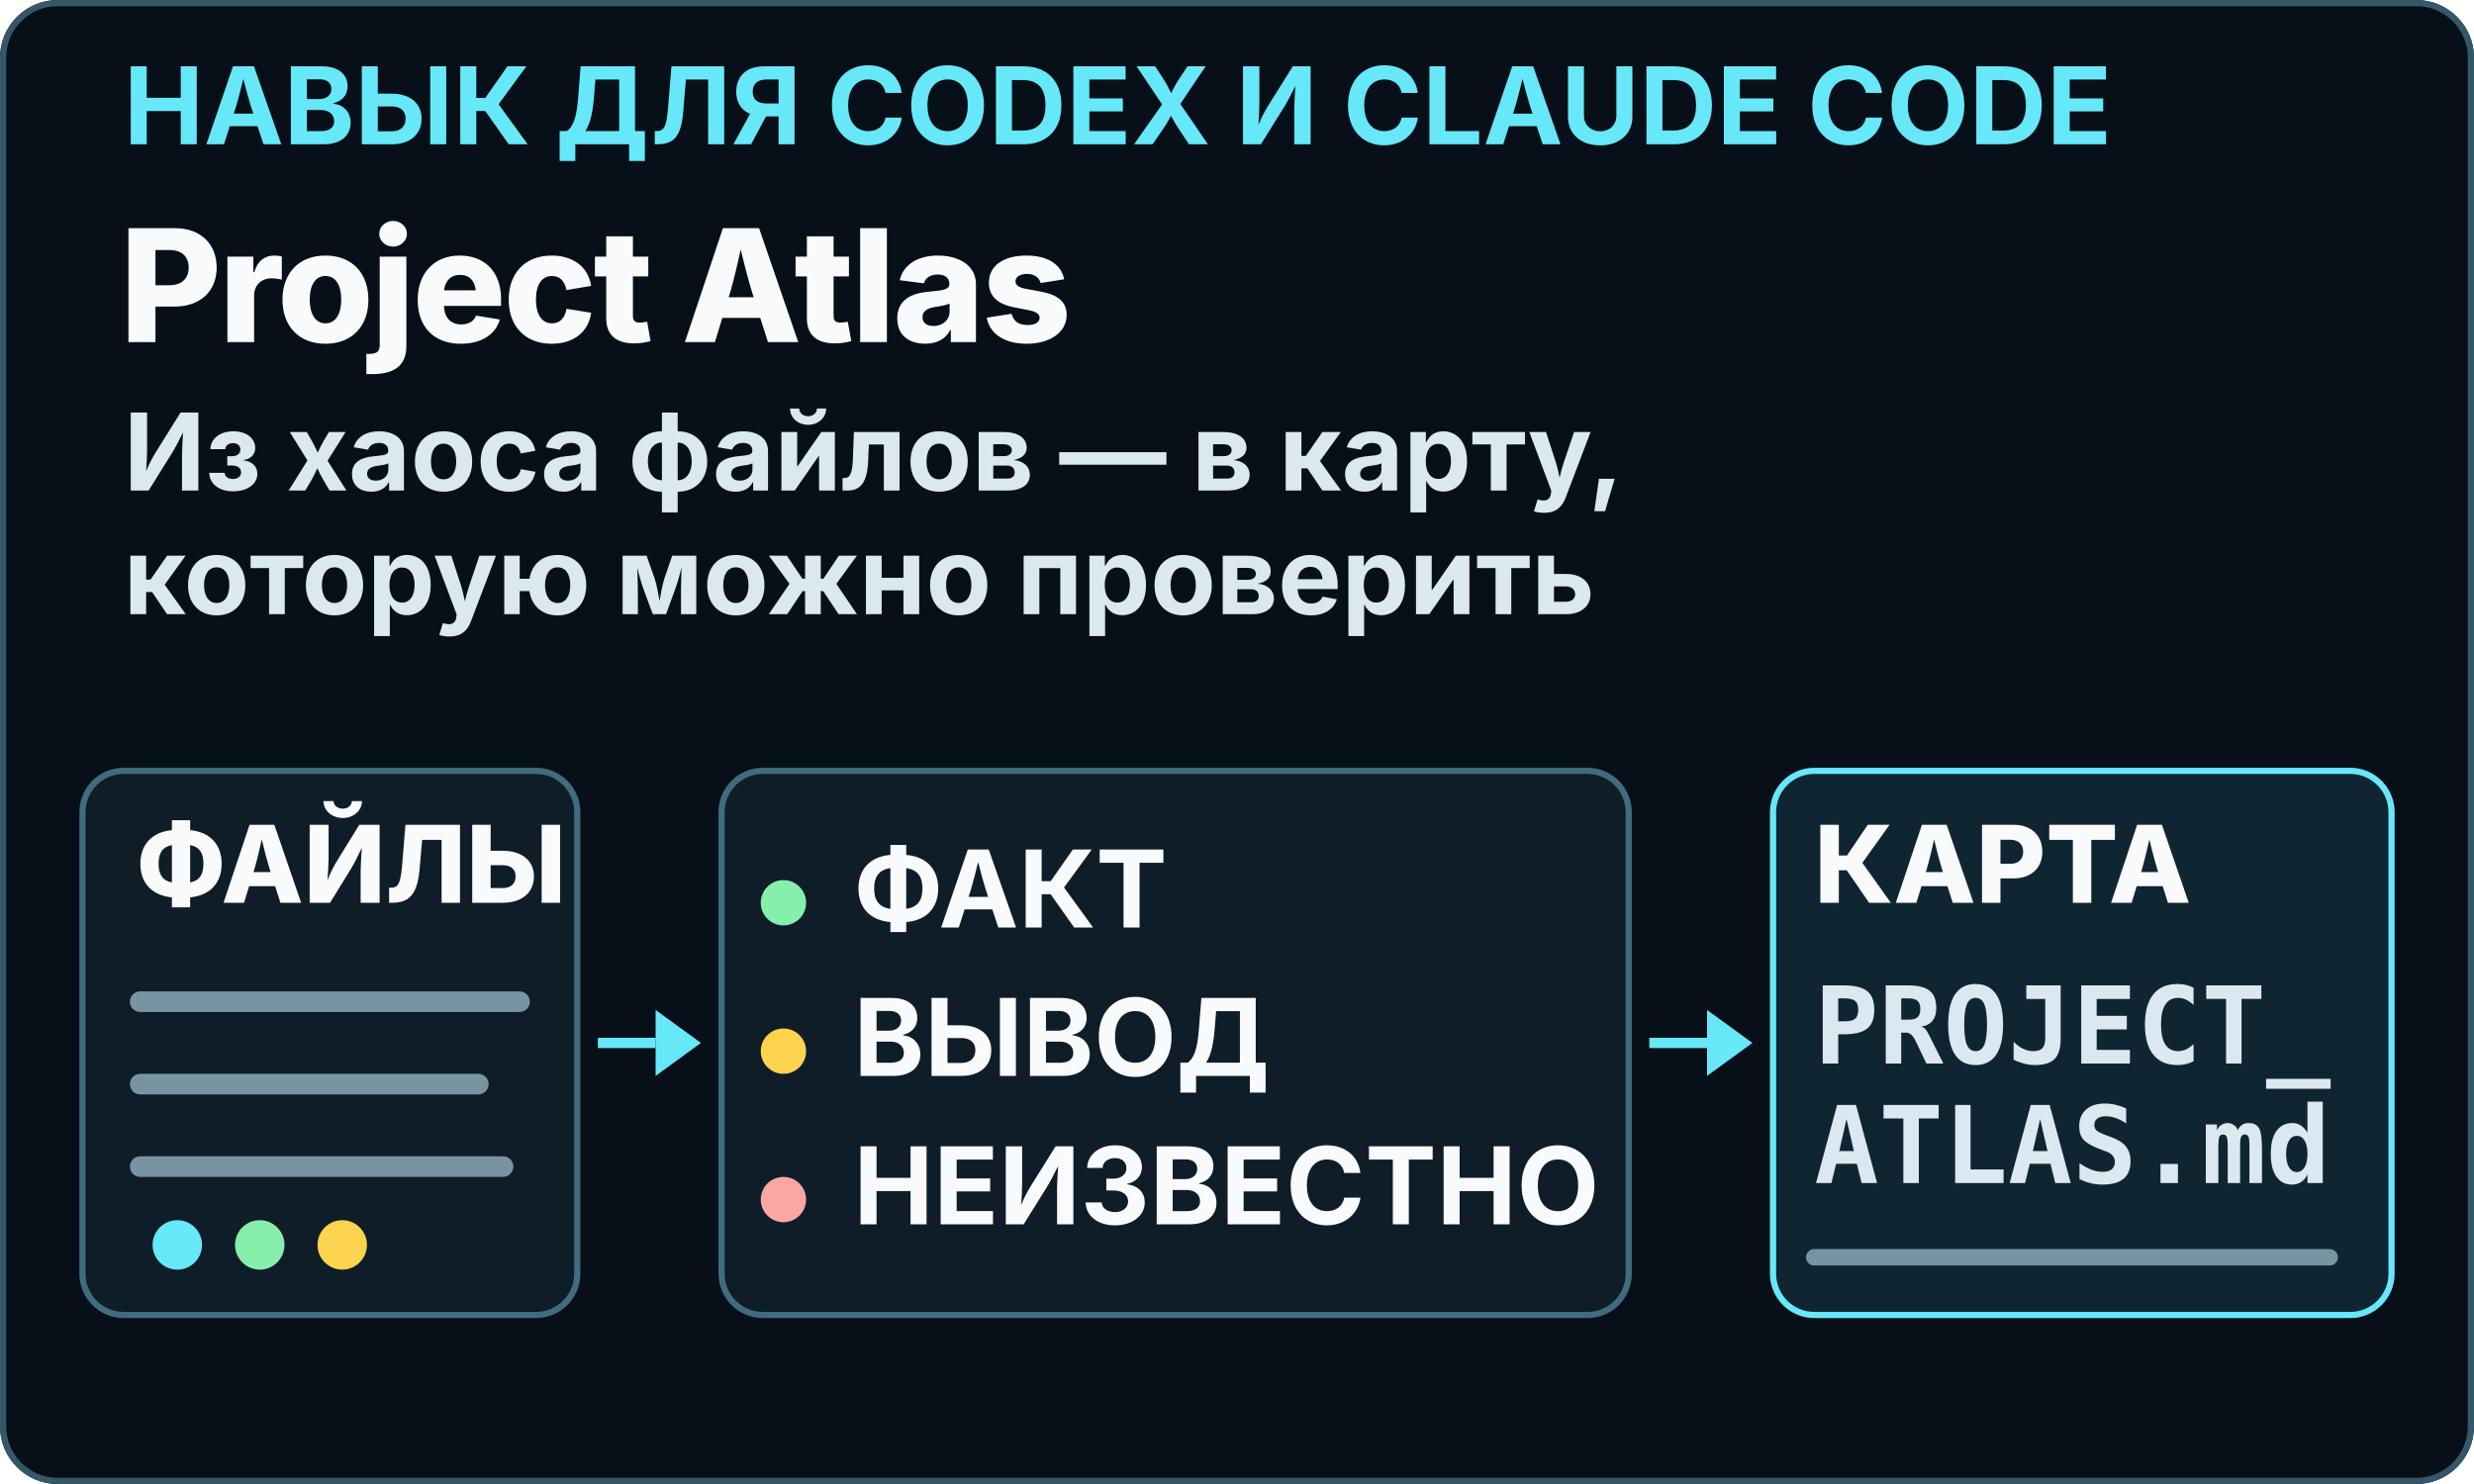
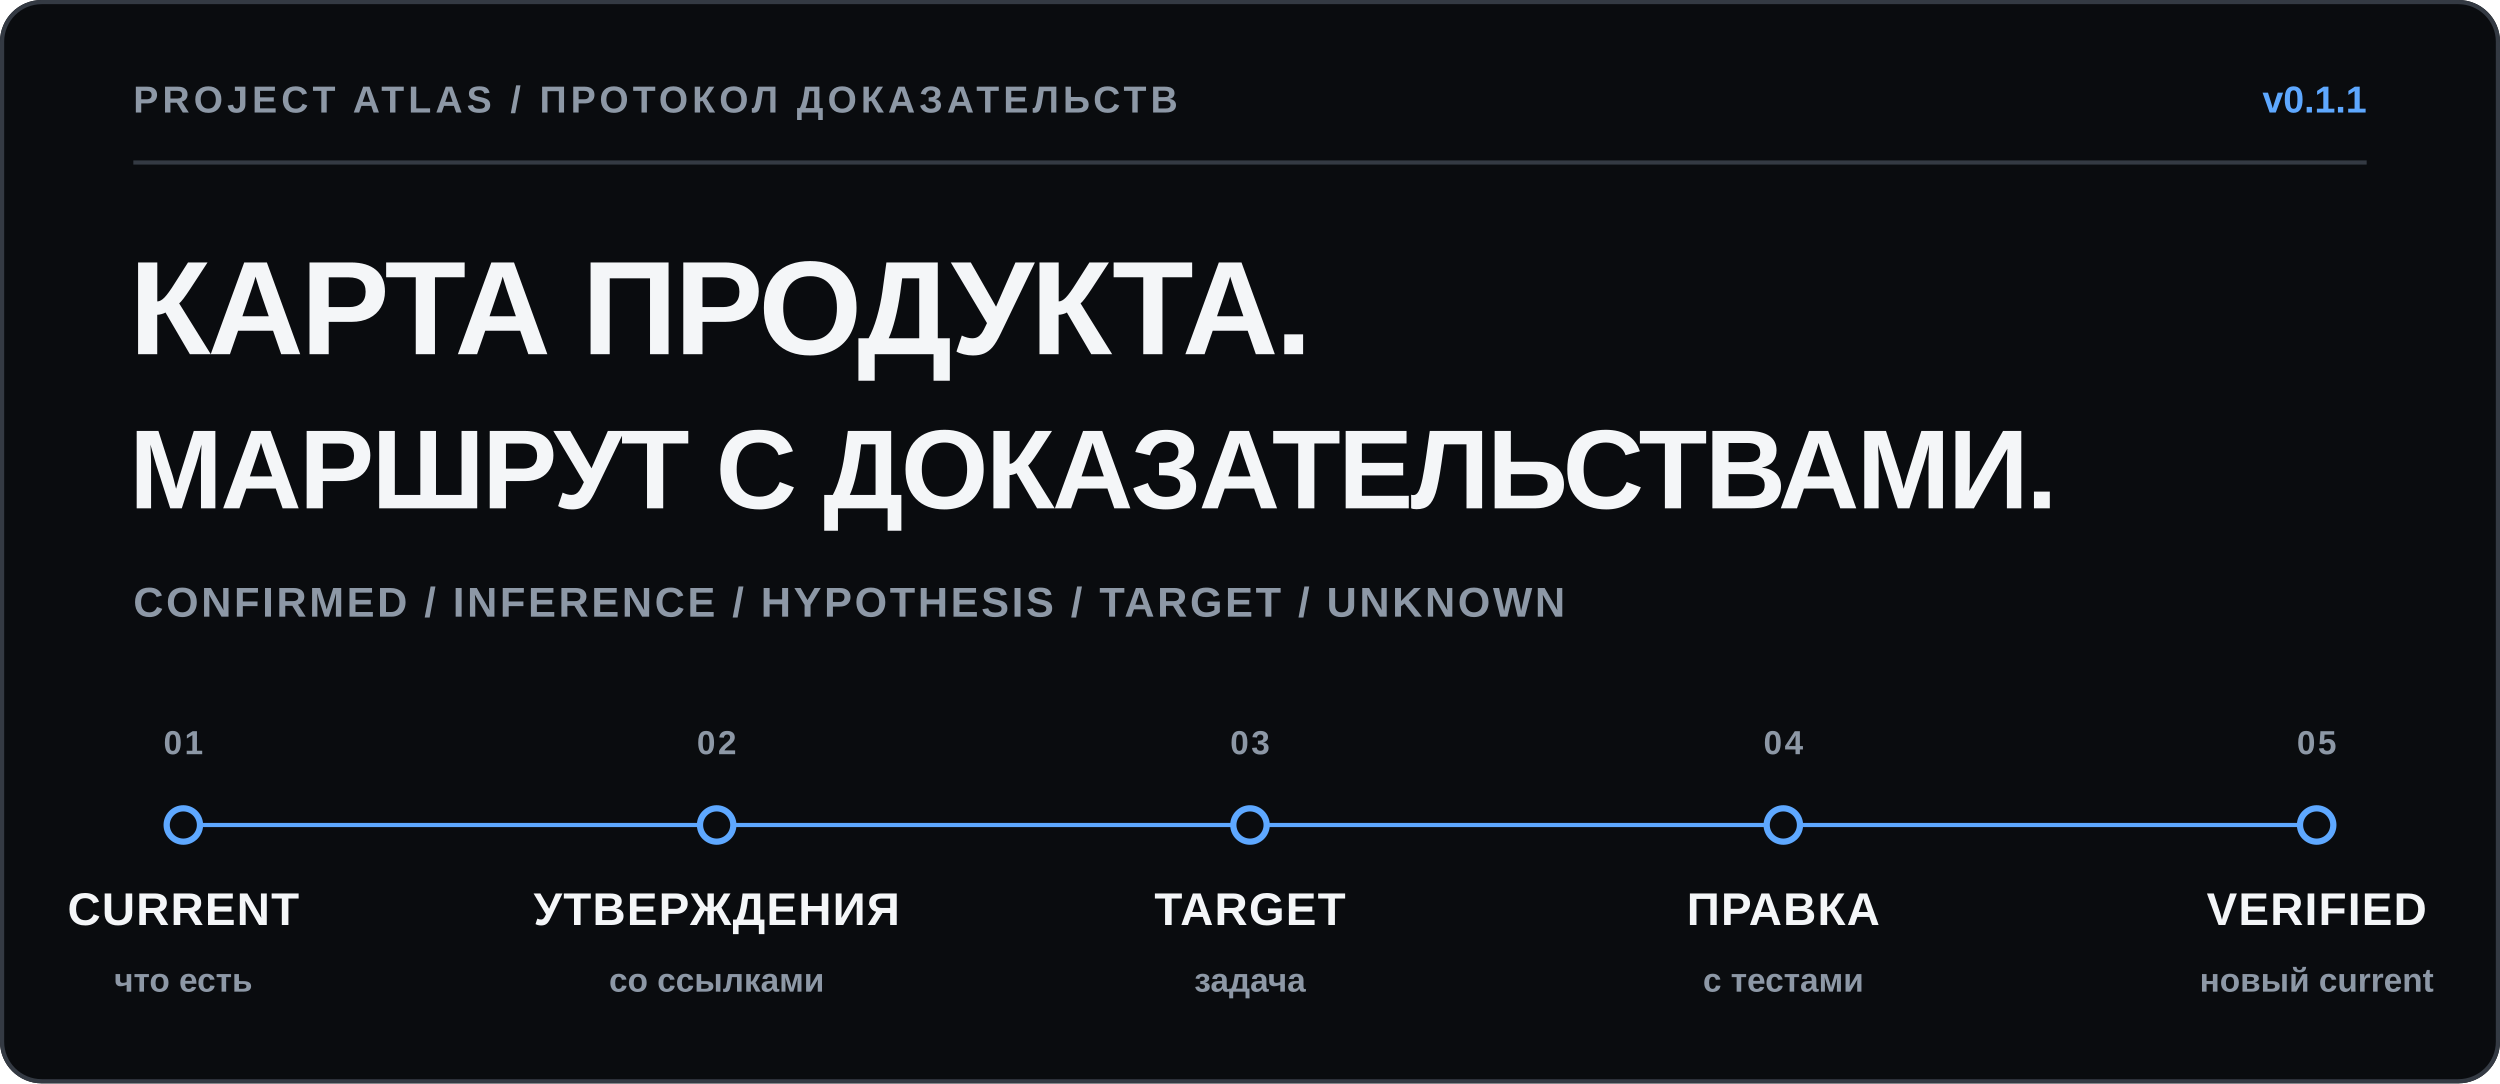
- <svg xmlns="http://www.w3.org/2000/svg" width="1200" height="720" viewBox="0 0 1200 720" role="img" aria-labelledby="title desc">
-   <rect width="1200" height="720" rx="28" fill="#071018" />
-   <rect x="1.5" y="1.5" width="1197" height="717" rx="26.5" fill="none" stroke="#36576A" stroke-width="3" />
-   <g id="title-block" font-family="-apple-system, BlinkMacSystemFont, 'Segoe UI', sans-serif">
-     <text x="60" y="70" fill="#67E8F9" font-size="52" font-weight="750">
-       НАВЫК ДЛЯ CODEX И CLAUDE CODE
-     </text>
-     <text x="58" y="166" fill="#F8FAFC" font-size="76" font-weight="780" letter-spacing="-1.5">Project Atlas</text>
-     <text x="60" y="238" fill="#DCE8EF" font-size="52" font-weight="680">
-       Из хаоса файлов — в карту,
-     </text>
-     <text x="60" y="298" fill="#DCE8EF" font-size="52" font-weight="680">
-       которую можно проверить
-     </text>
-   </g>
-   <g id="project-route" font-family="-apple-system, BlinkMacSystemFont, 'Segoe UI', sans-serif">
-     <path d="M290 506H318" fill="none" stroke="#67E8F9" stroke-width="5" />
-     <path d="M318 490L340 506L318 522Z" fill="#67E8F9" />
-     <path d="M800 506H828" fill="none" stroke="#67E8F9" stroke-width="5" />
-     <path d="M828 490L850 506L828 522Z" fill="#67E8F9" />
-     <g id="source-files">
-       <rect x="40" y="374" width="240" height="264" rx="20" fill="#0E1D28" stroke="#416B7F" stroke-width="3" />
-       <text x="66" y="438" fill="#F8FAFC" font-size="52" font-weight="780">
-         ФАЙЛЫ
-       </text>
-       <path d="M68 486H252M68 526H232M68 566H244" fill="none" stroke="#7894A3" stroke-width="10" stroke-linecap="round" />
-       <circle cx="86" cy="604" r="12" fill="#67E8F9" />
-       <circle cx="126" cy="604" r="12" fill="#86EFAC" />
-       <circle cx="166" cy="604" r="12" fill="#FCD34D" />
+ <svg xmlns="http://www.w3.org/2000/svg" width="1200" height="520" viewBox="0 0 1200 520" role="img" aria-labelledby="title desc">
+   <rect width="1200" height="520" rx="20" fill="#0A0C0F" />
+   <rect x="1" y="1" width="1198" height="518" rx="19" fill="none" stroke="#343A43" stroke-width="2" />
+   <g font-family="Arial, sans-serif">
+     <text x="64" y="54" fill="#8D98A6" font-size="18" font-weight="650" letter-spacing="2">PROJECT ATLAS / ПРОТОКОЛ ДОКАЗАТЕЛЬСТВ</text>
+     <text x="1136" y="54" fill="#5EA8FF" font-size="18" font-weight="700" text-anchor="end">v0.1.1</text>
+     <path d="M64 78H1136" stroke="#343A43" stroke-width="2" />
+     <text x="62" y="170" fill="#F4F6F8" font-size="64" font-weight="720" letter-spacing="-1.5">КАРТА ПРОДУКТА.</text>
+     <text x="62" y="244" fill="#F4F6F8" font-size="54" font-weight="720" letter-spacing="-1.2">МАРШРУТ С ДОКАЗАТЕЛЬСТВАМИ.</text>
+     <text x="64" y="296" fill="#8D98A6" font-size="20" font-weight="620" letter-spacing="1.3">CONFIRMED / INFERENCE / HYPOTHESIS / TARGET / UNKNOWN</text>
+     <path d="M88 396H1112" stroke="#5EA8FF" stroke-width="2" />
+     <g fill="#0A0C0F" stroke="#5EA8FF" stroke-width="3">
+       <circle cx="88" cy="396" r="8" />
+       <circle cx="344" cy="396" r="8" />
+       <circle cx="600" cy="396" r="8" />
+       <circle cx="856" cy="396" r="8" />
+       <circle cx="1112" cy="396" r="8" />
    </g>
-     <g id="evidence">
-       <rect x="350" y="374" width="440" height="264" rx="20" fill="#0E1D28" stroke="#416B7F" stroke-width="3" />
-       <circle cx="380" cy="438" r="11" fill="#86EFAC" />
-       <text x="414" y="450" fill="#F8FAFC" font-size="52" font-weight="750">
-         ФАКТ
-       </text>
-       <circle cx="380" cy="510" r="11" fill="#FCD34D" />
-       <text x="414" y="522" fill="#F8FAFC" font-size="52" font-weight="750">
-         ВЫВОД
-       </text>
-       <circle cx="380" cy="582" r="11" fill="#FCA5A5" />
-       <text x="414" y="594" fill="#F8FAFC" font-size="52" font-weight="750">
-         НЕИЗВЕСТНО
-       </text>
+     <g fill="#8D98A6" font-size="16" font-weight="700" letter-spacing="1.2">
+       <text x="88" y="362" text-anchor="middle">01</text>
+       <text x="344" y="362" text-anchor="middle">02</text>
+       <text x="600" y="362" text-anchor="middle">03</text>
+       <text x="856" y="362" text-anchor="middle">04</text>
+       <text x="1112" y="362" text-anchor="middle">05</text>
    </g>
-     <g id="atlas-output">
-       <rect x="860" y="374" width="300" height="264" rx="20" fill="#102532" stroke="#67E8F9" stroke-width="3" />
-       <text x="880" y="438" fill="#F8FAFC" font-size="52" font-weight="780">
-         КАРТА
-       </text>
-       <text x="880" y="516" fill="#DCE8EF" font-size="52" font-family="ui-monospace, SFMono-Regular, Menlo, monospace" font-weight="750">PROJECT_</text>
-       <text x="880" y="574" fill="#DCE8EF" font-size="52" font-family="ui-monospace, SFMono-Regular, Menlo, monospace" font-weight="750">ATLAS.md</text>
-       <path d="M880 610H1130" fill="none" stroke="#7894A3" stroke-width="8" stroke-linecap="round" />
+     <g fill="#F4F6F8" font-size="22" font-weight="700" letter-spacing=".6">
+       <text x="88" y="444" text-anchor="middle">CURRENT</text>
+       <text x="344" y="444" text-anchor="middle">УТВЕРЖДЕНИЯ</text>
+       <text x="600" y="444" text-anchor="middle">TARGET</text>
+       <text x="856" y="444" text-anchor="middle">ПРАВКА</text>
+       <text x="1112" y="444" text-anchor="middle">VERIFIED</text>
+     </g>
+     <g fill="#8D98A6" font-size="16" font-weight="550">
+       <text x="88" y="476" text-anchor="middle">что есть</text>
+       <text x="344" y="476" text-anchor="middle">со ссылками</text>
+       <text x="600" y="476" text-anchor="middle">задача</text>
+       <text x="856" y="476" text-anchor="middle">с тестами</text>
+       <text x="1112" y="476" text-anchor="middle">новый current</text>
    </g>
  </g>
</svg>
